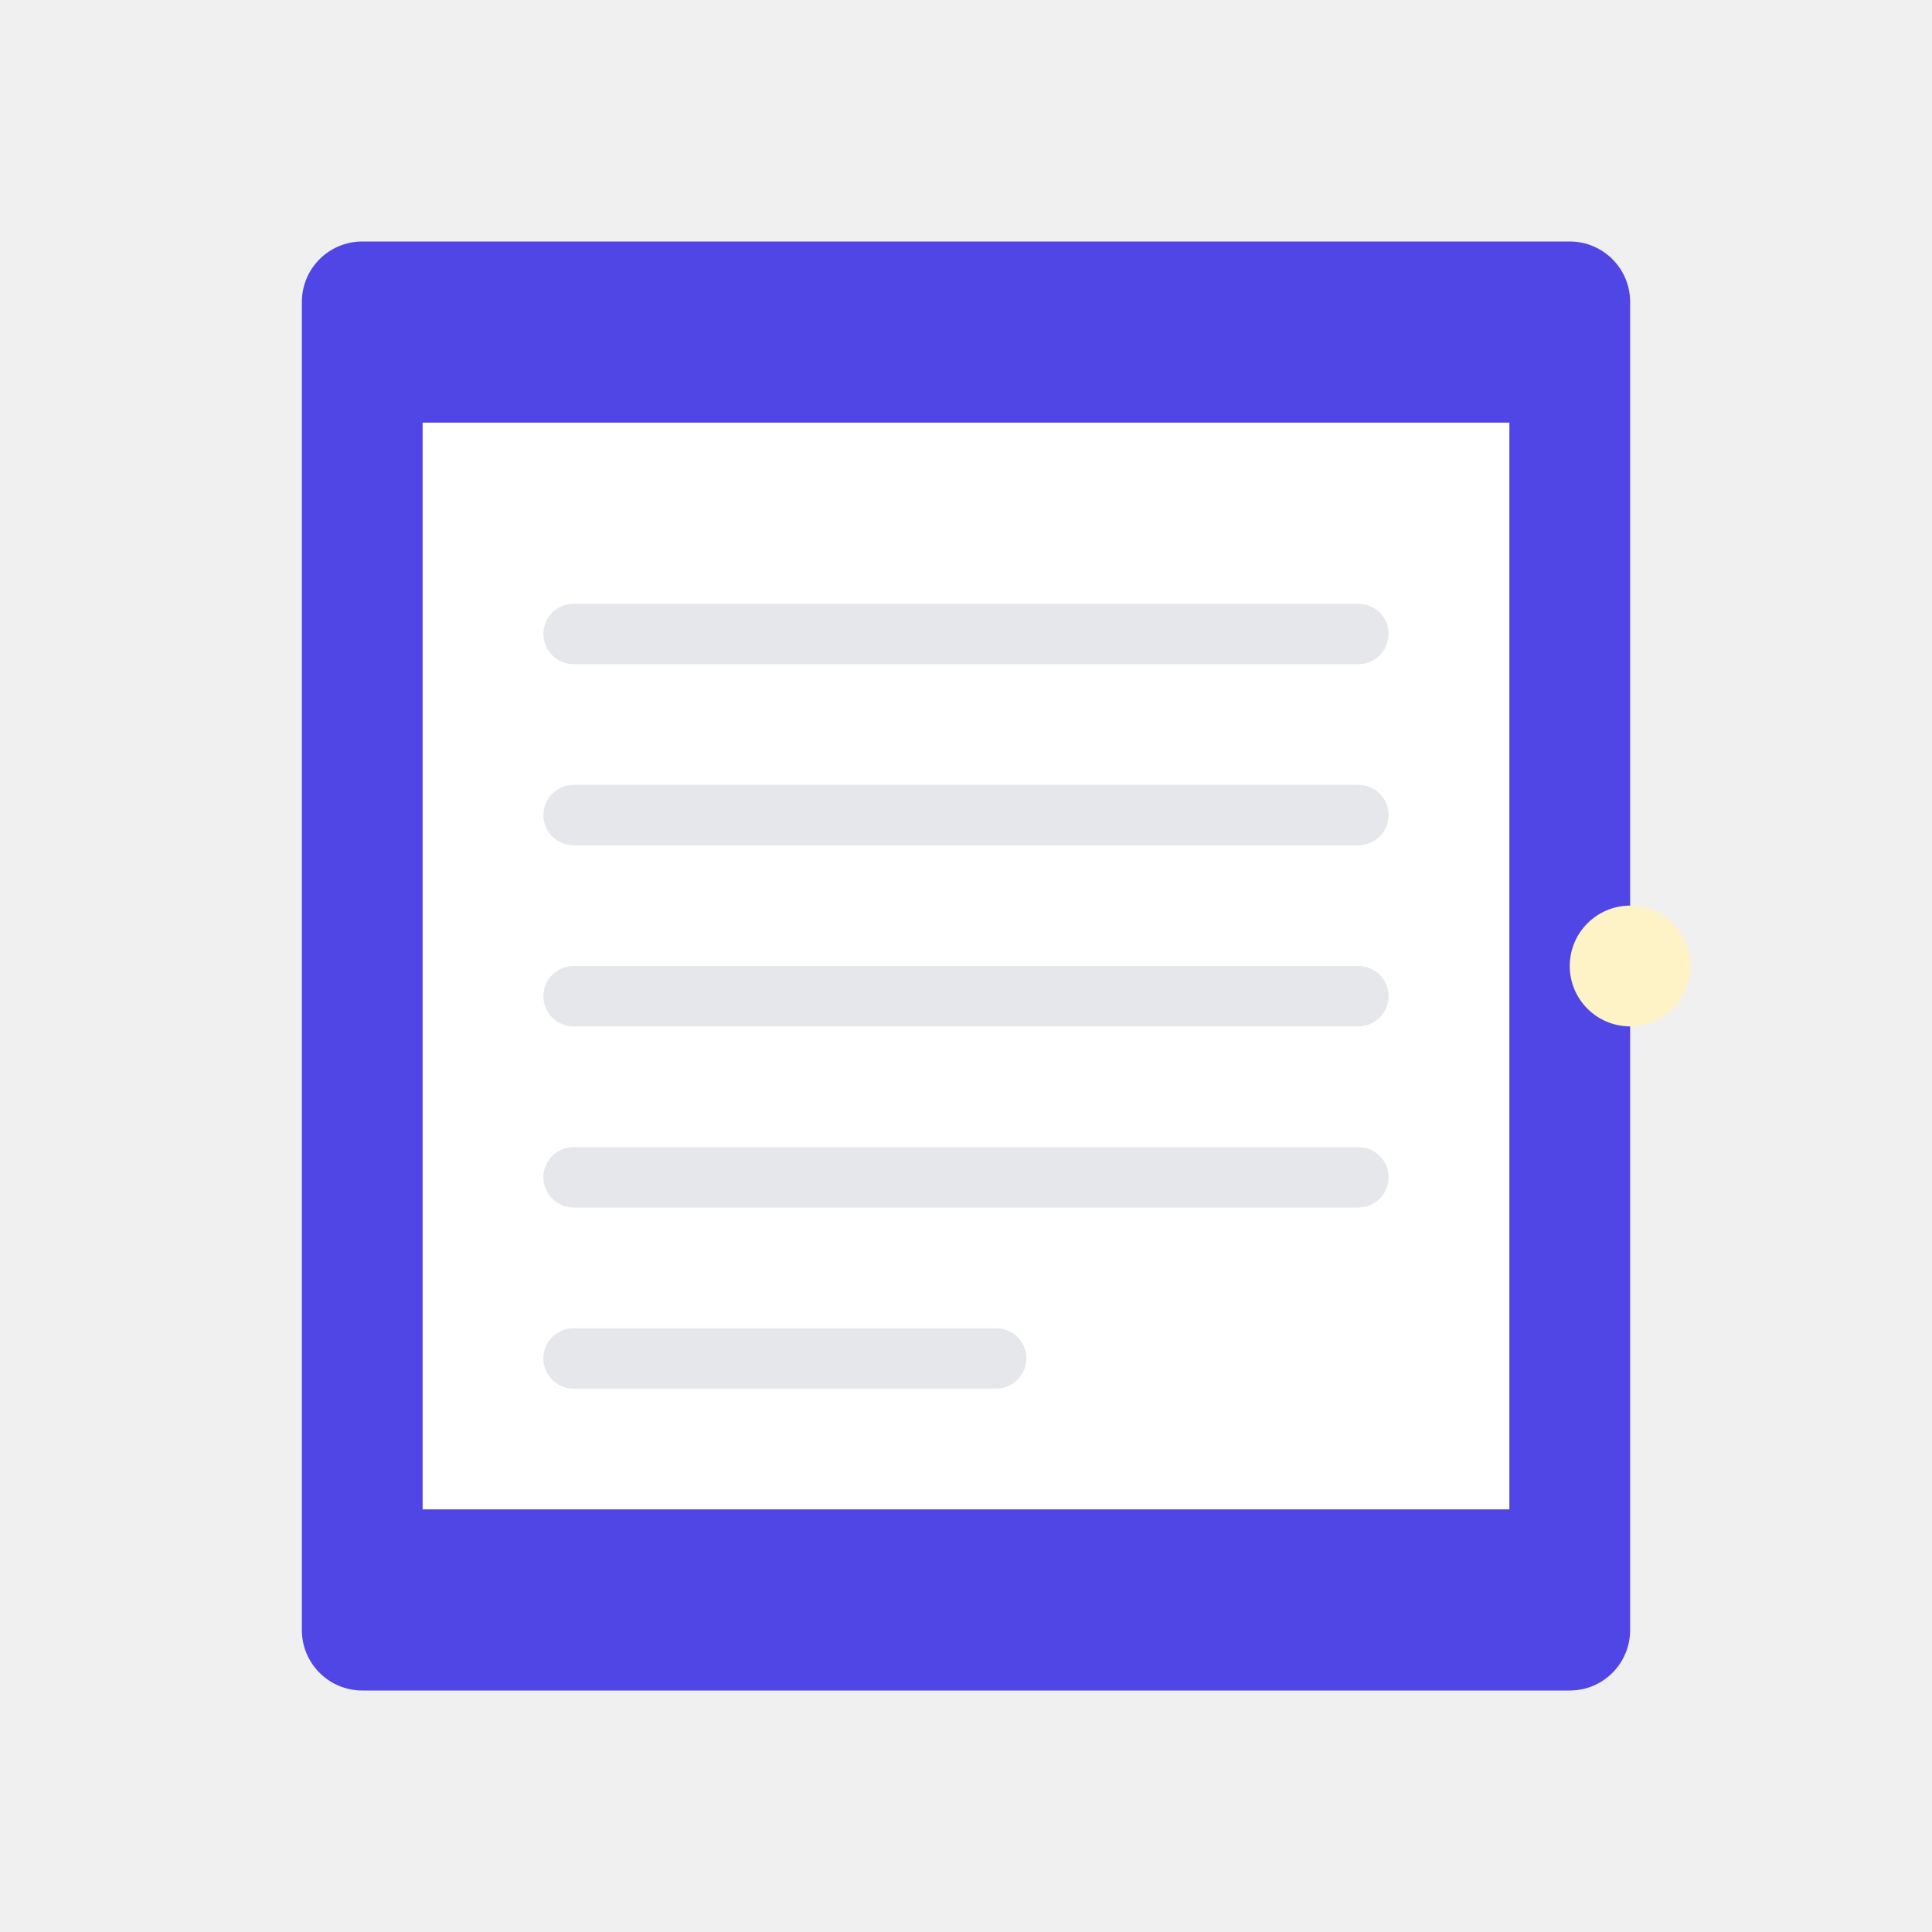
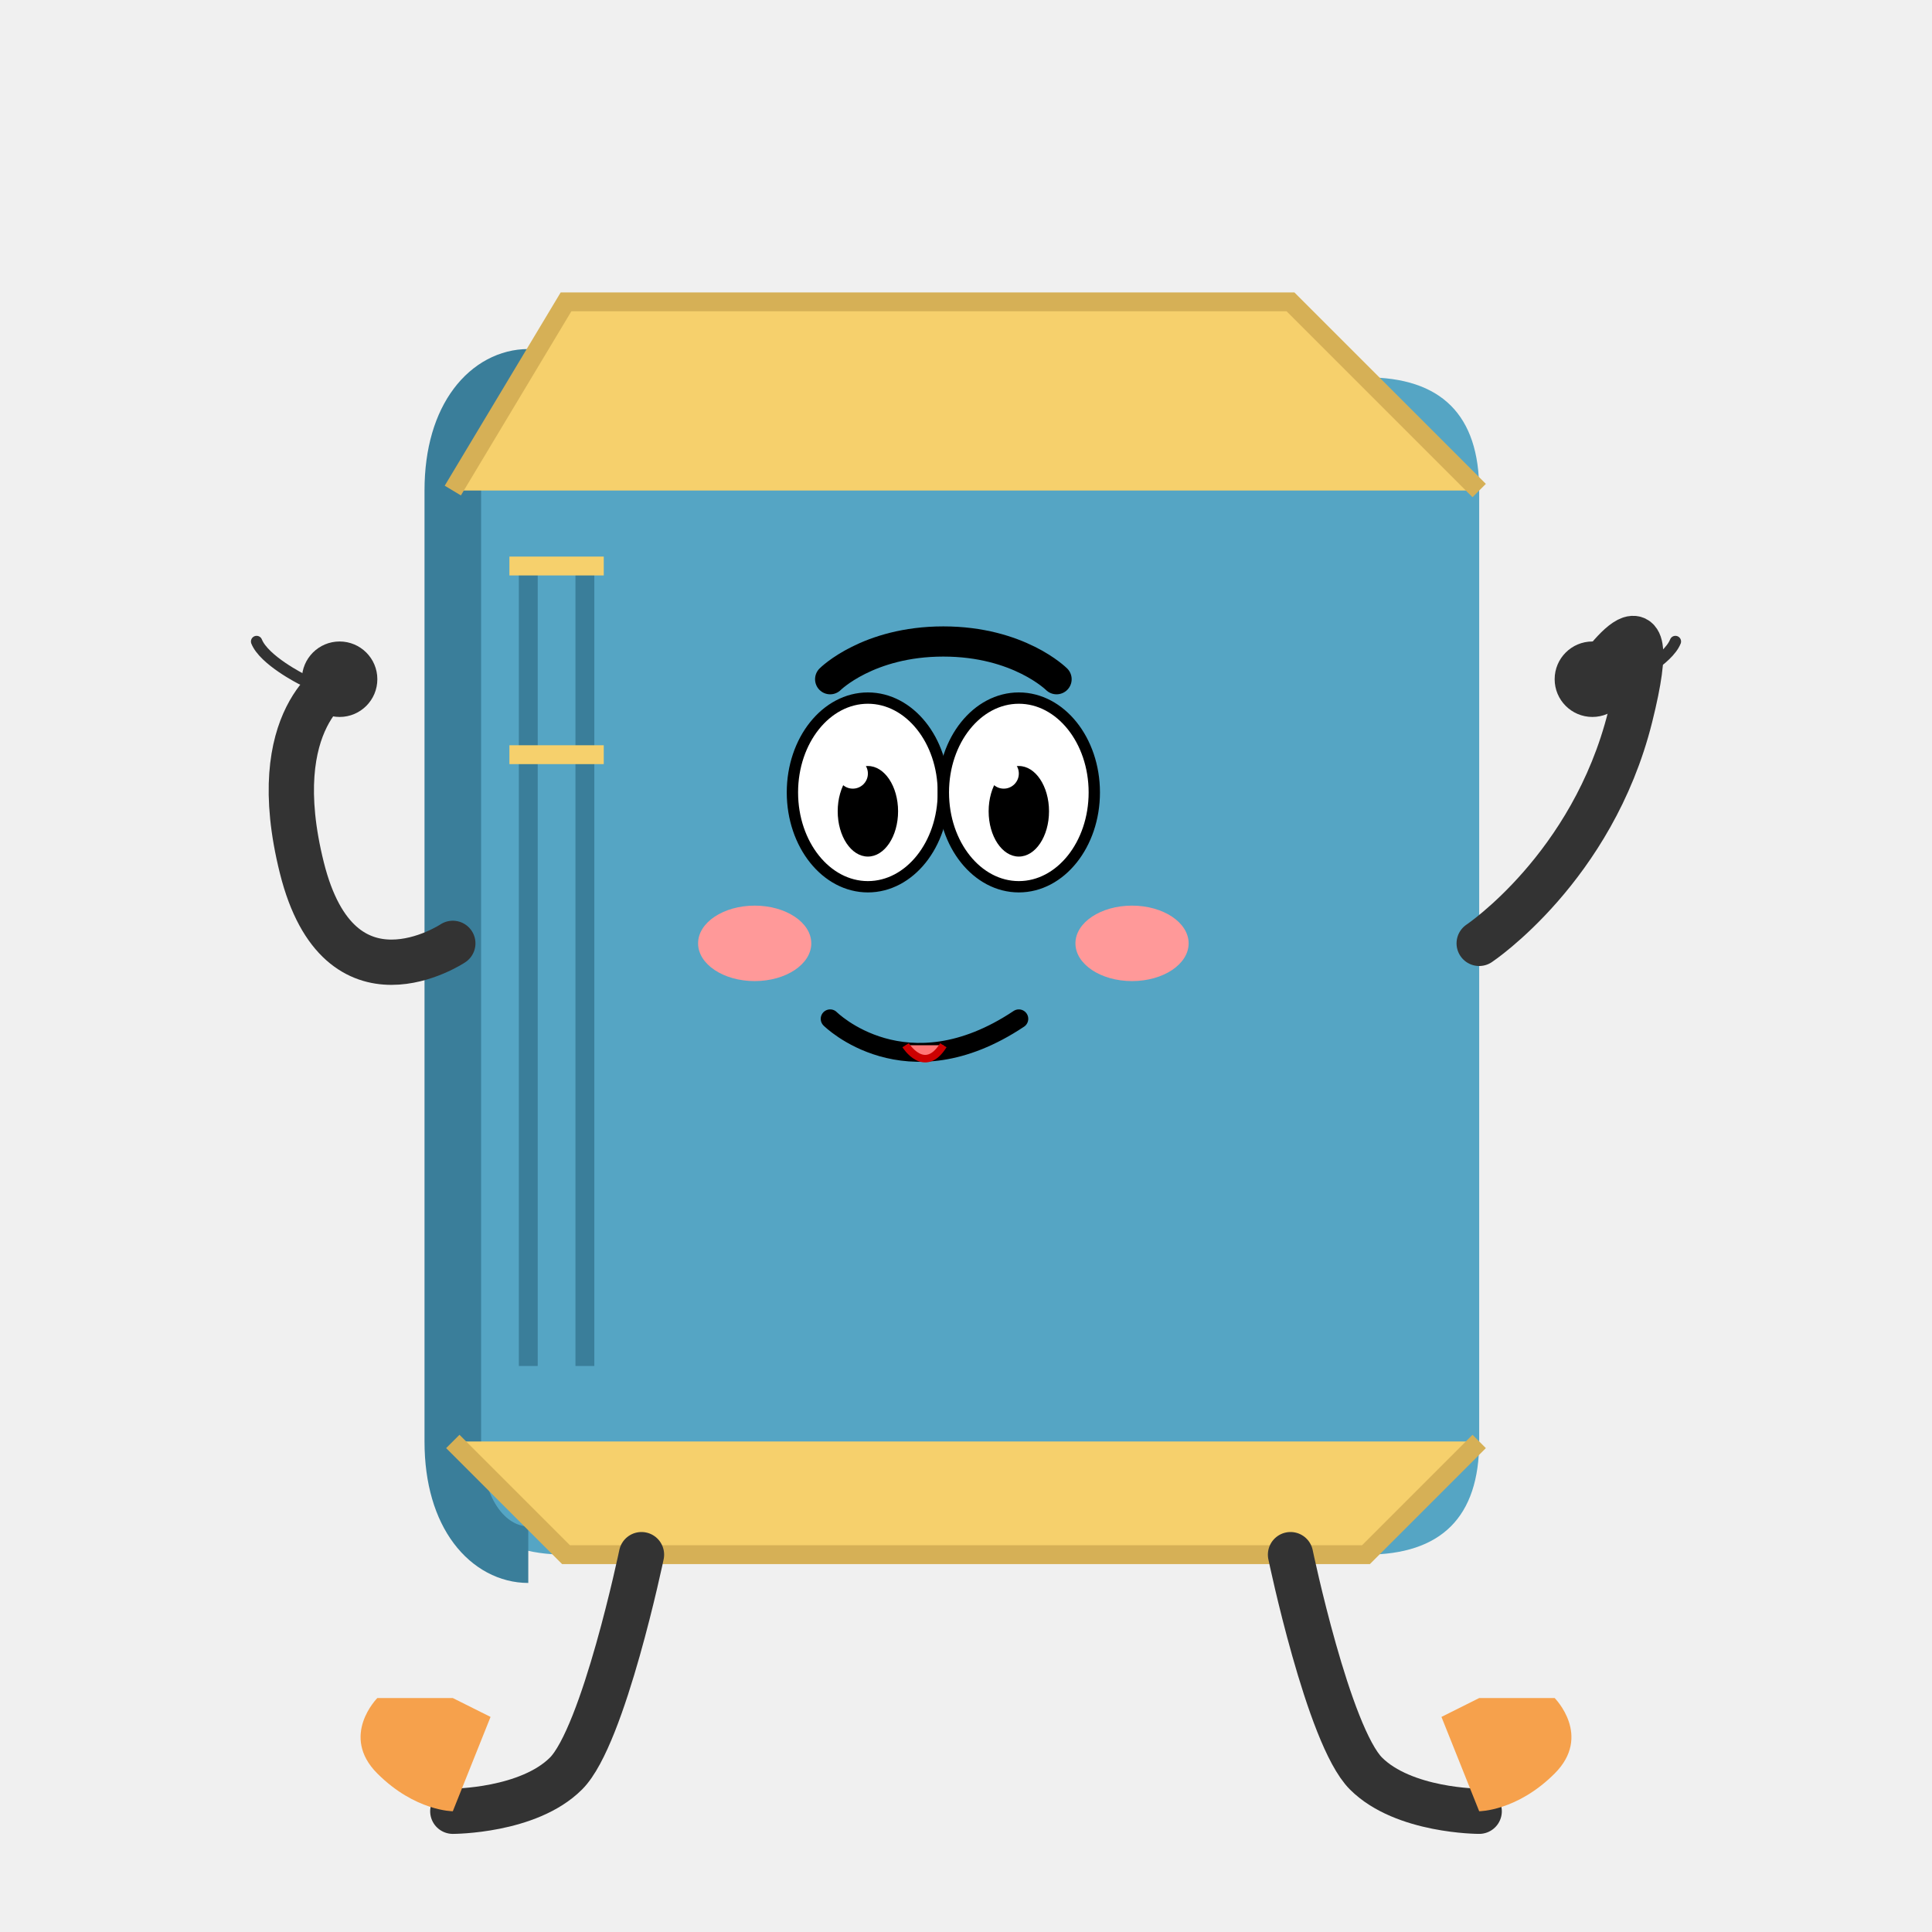
<svg xmlns="http://www.w3.org/2000/svg" width="32" height="32" viewBox="0 0 32 32" fill="none">
-   <path d="M5 5C5 4.448 5.448 4 6 4H26C26.552 4 27 4.448 27 5V27C27 27.552 26.552 28 26 28H6C5.448 28 5 27.552 5 27V5Z" fill="#4f46e5" />
-   <path d="M7 7H25V25H7V7Z" fill="white" />
-   <rect x="9" y="10" width="14" height="1" rx="0.5" fill="#E5E7EB" />
-   <rect x="9" y="13" width="14" height="1" rx="0.5" fill="#E5E7EB" />
-   <rect x="9" y="16" width="14" height="1" rx="0.5" fill="#E5E7EB" />
-   <rect x="9" y="19" width="14" height="1" rx="0.5" fill="#E5E7EB" />
-   <rect x="9" y="22" width="8" height="1" rx="0.5" fill="#E5E7EB" />
-   <path d="M28 16C28 16.552 27.552 17 27 17C26.448 17 26 16.552 26 16C26 15.448 26.448 15 27 15C27.552 15 28 15.448 28 16Z" fill="#FEF3C7" />
+   <svg x="0" y="0" width="32" height="32" viewBox="0 0 512 512" fill="none">
+     <path d="M150 100C130 100 120 110 120 130V382C120 402 130 412 150 412H362C382 412 392 402 392 382V130C392 110 382 100 362 100H150Z" fill="#55A5C4" />
+     <path d="M140 100C130 100 120 110 120 130V382C120 402 130 412 140 412" stroke="#3A7E9A" stroke-width="15" />
+     <path d="M392 130L342 80H150L120 130" fill="#F6D06C" />
+     <path d="M392 130L342 80H150L120 130" stroke="#D6B056" stroke-width="5" />
+     <path d="M392 382L362 412H150L120 382" fill="#F6D06C" />
+     <path d="M392 382L362 412H150L120 382" stroke="#D6B056" stroke-width="5" />
+     <line x1="140" y1="150" x2="140" y2="362" stroke="#3A7E9A" stroke-width="5" />
+     <line x1="155" y1="150" x2="155" y2="362" stroke="#3A7E9A" stroke-width="5" />
+     <line x1="135" y1="150" x2="160" y2="150" stroke="#F6D06C" stroke-width="5" />
+     <line x1="135" y1="200" x2="160" y2="200" stroke="#F6D06C" stroke-width="5" />
+     <path d="M220 180C220 180 230 170 250 170C270 170 280 180 280 180" stroke="black" stroke-width="8" stroke-linecap="round" />
+     <ellipse cx="230" cy="210" rx="20" ry="25" fill="white" stroke="black" stroke-width="3" />
+     <ellipse cx="270" cy="210" rx="20" ry="25" fill="white" stroke="black" stroke-width="3" />
+     <ellipse cx="230" cy="215" rx="8" ry="12" fill="black" />
+     <ellipse cx="270" cy="215" rx="8" ry="12" fill="black" />
+     <ellipse cx="226" cy="205" rx="4" ry="4" fill="white" />
+     <ellipse cx="266" cy="205" rx="4" ry="4" fill="white" />
+     <ellipse cx="200" cy="250" rx="15" ry="10" fill="#FF9999" />
+     <ellipse cx="300" cy="250" rx="15" ry="10" fill="#FF9999" />
+     <path d="M220 270C220 270 240 290 270 270" stroke="black" stroke-width="5" stroke-linecap="round" />
+     <path d="M240 277C240 277 245 285 250 277" fill="#FF7777" />
+     <path d="M240 277C240 277 245 285 250 277" stroke="#CC0000" stroke-width="2" />
+     <path d="M120 250C120 250 90 270 80 230C70 190 90 180 90 180" stroke="#333333" stroke-width="12" stroke-linecap="round" />
+     <path d="M392 250C392 250 422 230 432 190C442 150 422 180 422 180" stroke="#333333" stroke-width="12" stroke-linecap="round" />
+     <path d="M170 412C170 412 160 460 150 470C140 480 120 480 120 480" stroke="#333333" stroke-width="12" stroke-linecap="round" />
+     <path d="M342 412C342 412 352 460 362 470C372 480 392 480 392 480" stroke="#333333" stroke-width="12" stroke-linecap="round" />
+     <path d="M120 480C120 480 110 480 100 470C90 460 100 450 100 450L120 450L130 455L120 480Z" fill="#F6A14C" />
+     <path d="M392 480C392 480 402 480 412 470C422 460 412 450 412 450L392 450L382 455L392 480Z" fill="#F6A14C" />
+     <circle cx="90" cy="180" r="10" fill="#333333" />
+     <circle cx="422" cy="180" r="10" fill="#333333" />
+     <path d="M80 180C80 180 70 175 68 170" stroke="#333333" stroke-width="3" stroke-linecap="round" />
+     <path d="M432 180C432 180 442 175 444 170" stroke="#333333" stroke-width="3" stroke-linecap="round" />
+   </svg>
</svg>
